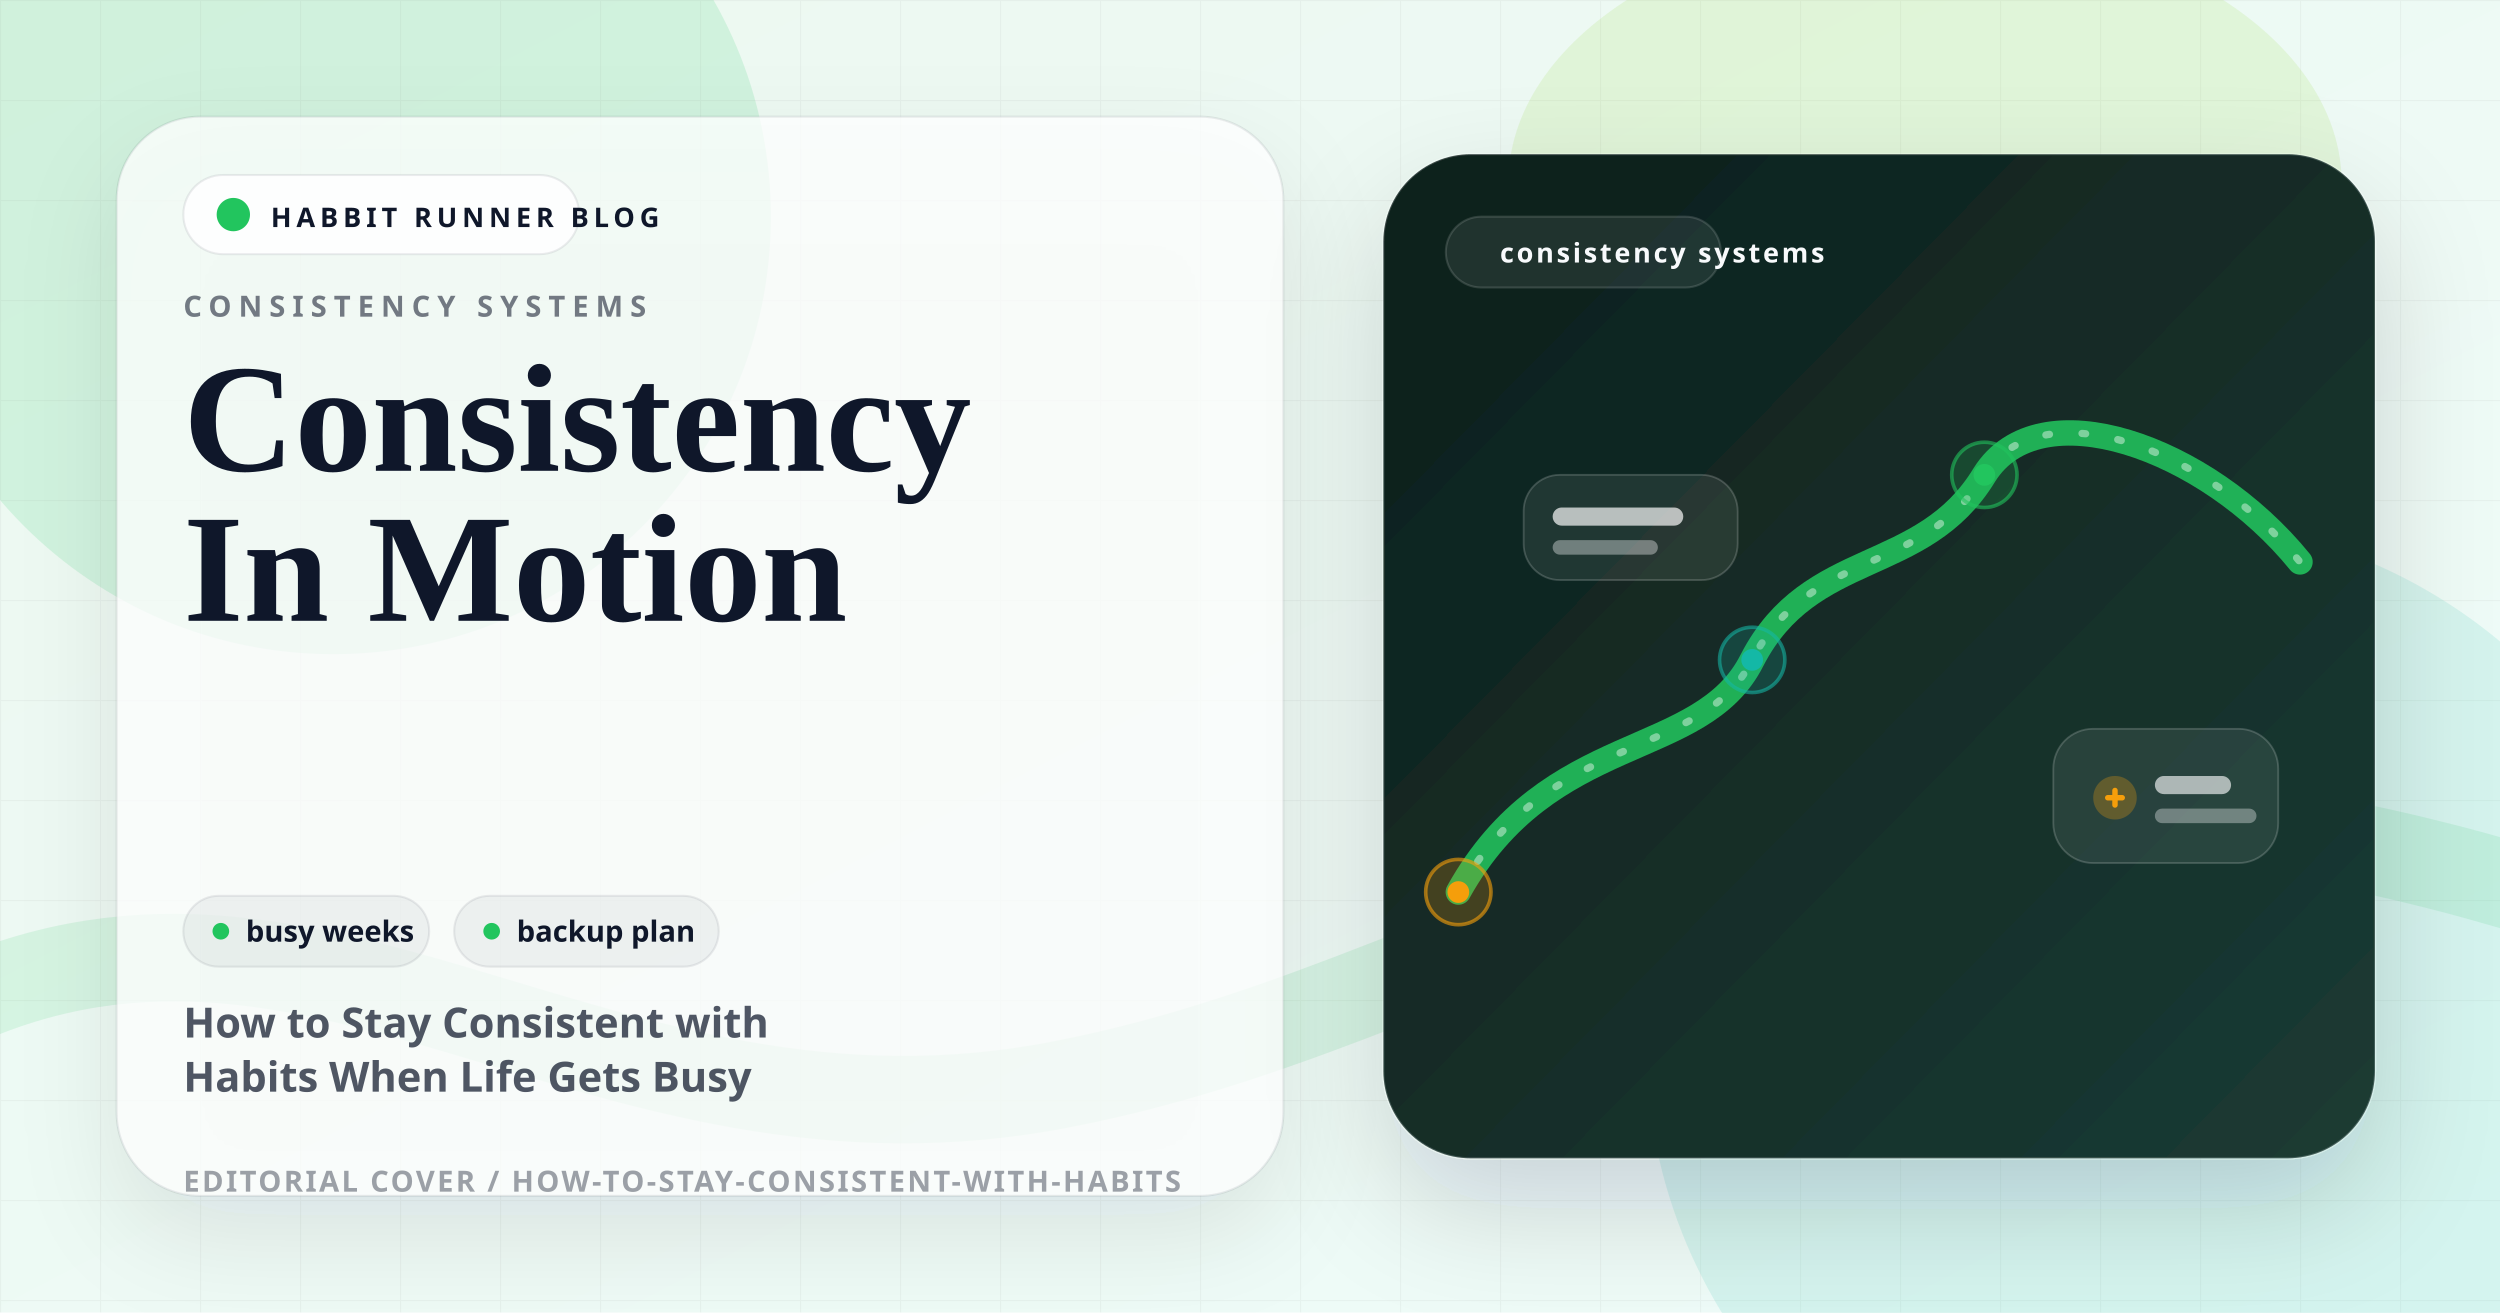
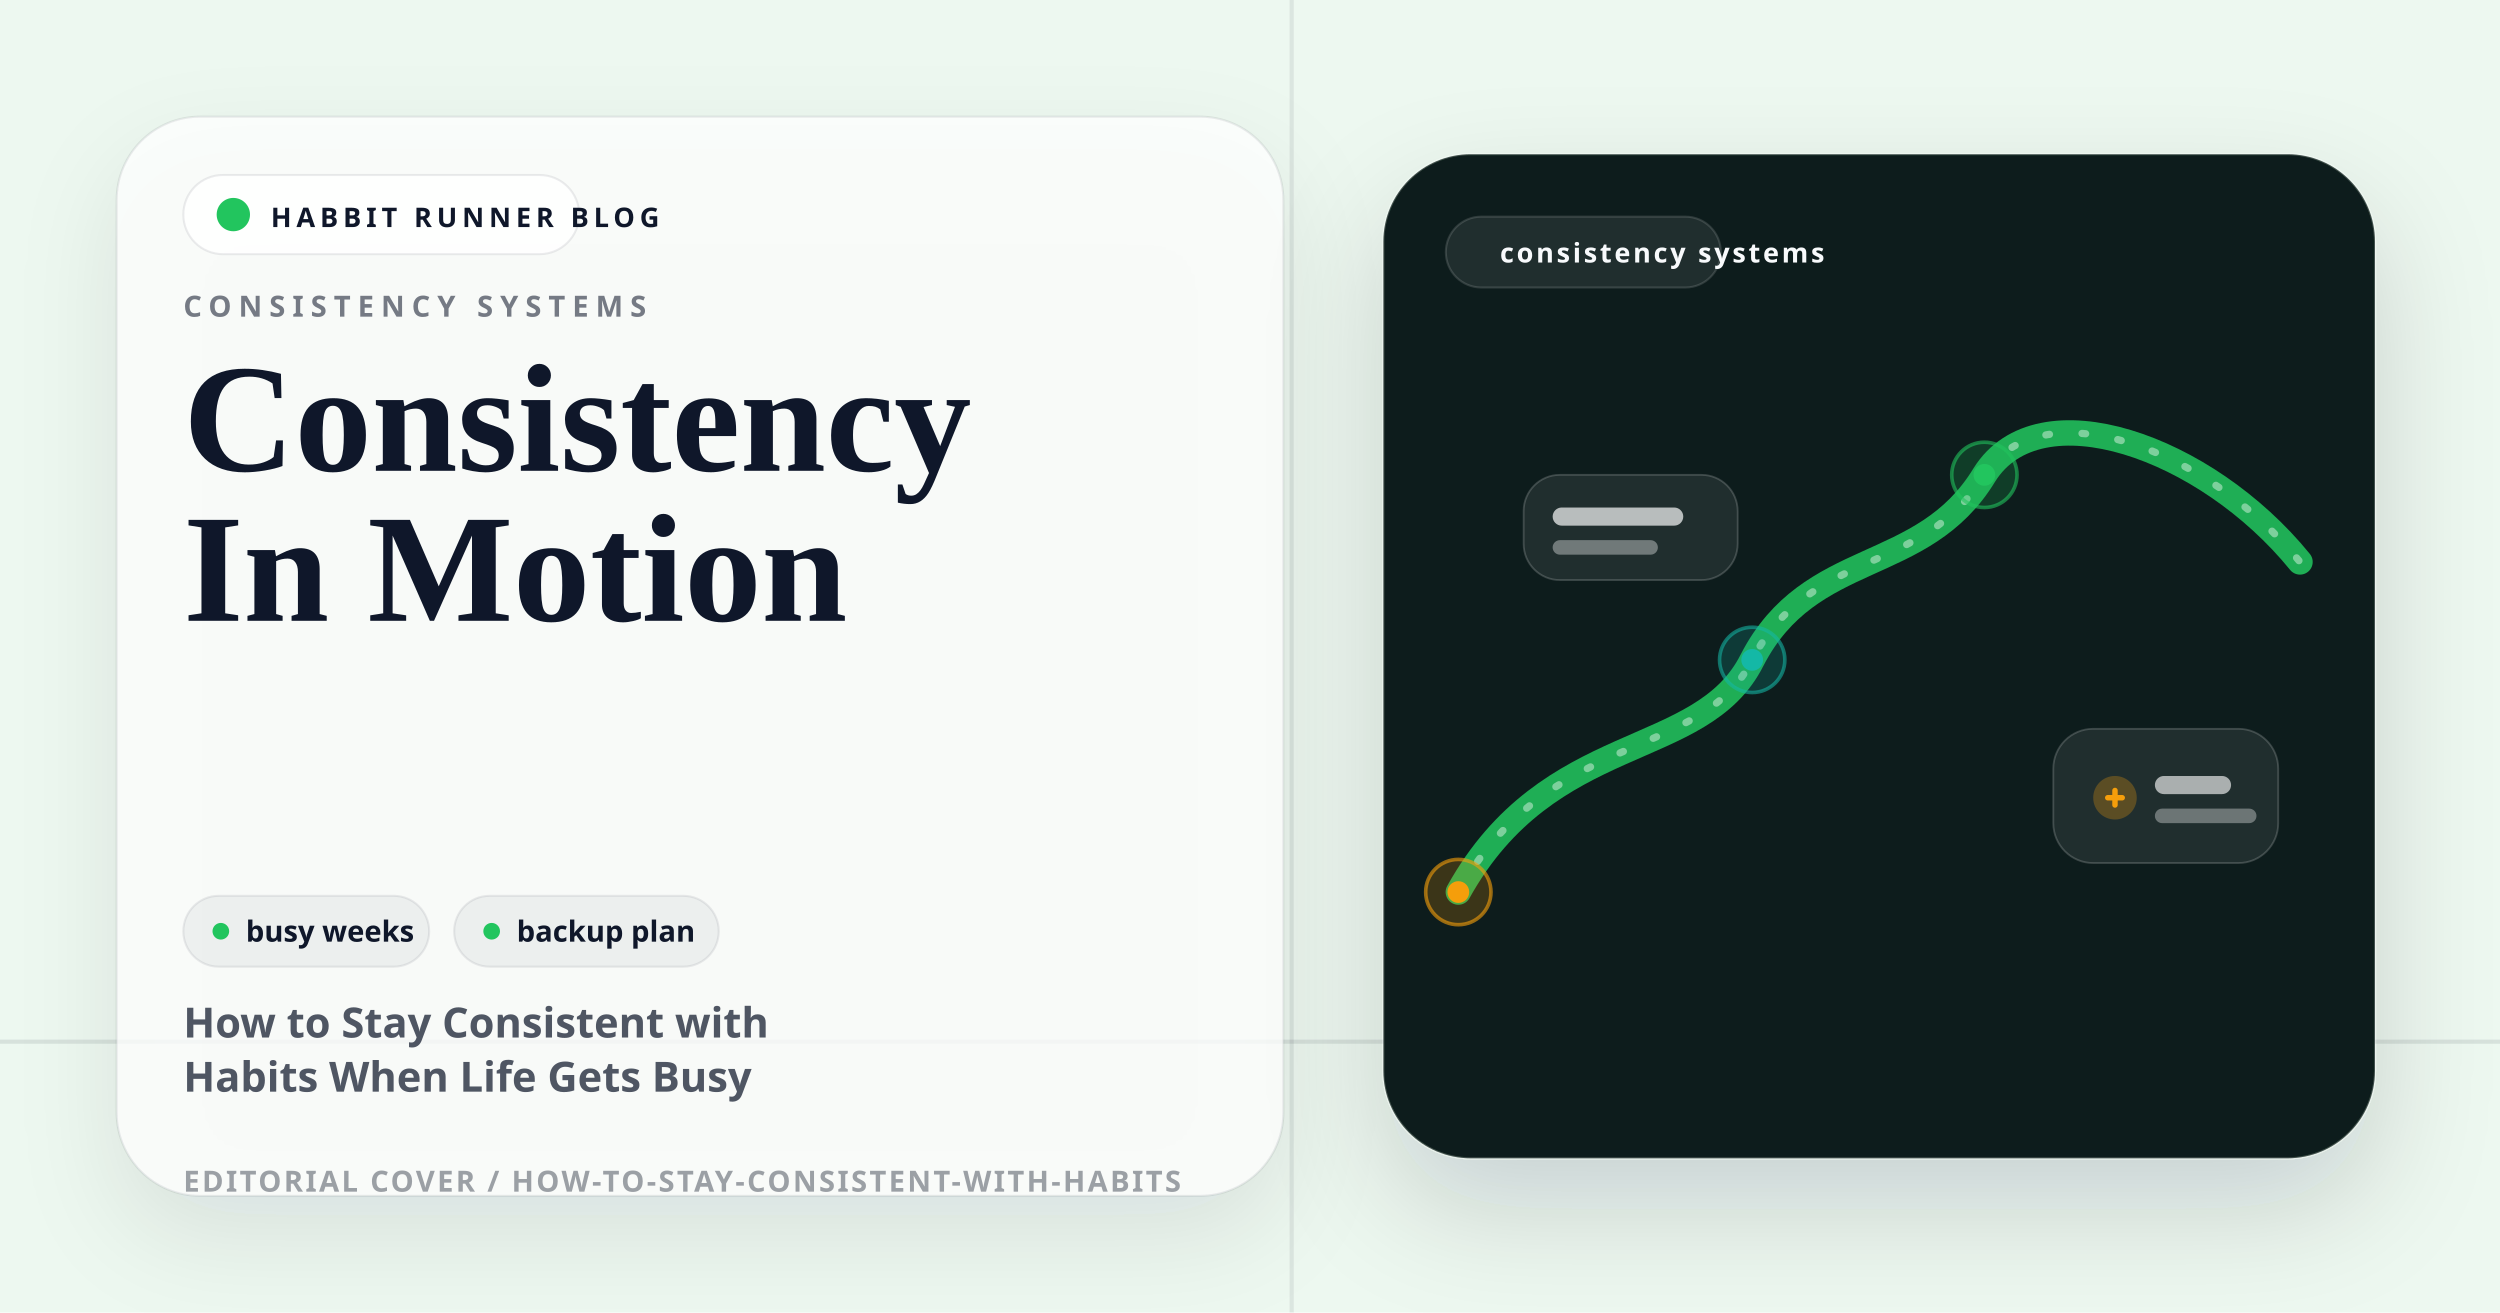
<svg xmlns="http://www.w3.org/2000/svg" width="1200" height="630" viewBox="0 0 1200 630" role="img" aria-label="How to Stay Consistent with Habits When Life Gets Busy">
  <defs>
-     <linearGradient id="bg" x1="0" y1="0" x2="1" y2="1">
-       <stop offset="0%" stop-color="#edf8f0" />
-       <stop offset="100%" stop-color="#eefcf9" />
-     </linearGradient>
-     <linearGradient id="panel" x1="0" y1="0" x2="1" y2="1">
-       <stop offset="0%" stop-color="#0d1f1b" />
-       <stop offset="100%" stop-color="#1b3b34" />
-     </linearGradient>
    <pattern id="grid" width="48" height="48" patternUnits="userSpaceOnUse">
      <path d="M48 0H0V48" fill="none" stroke="rgba(15, 23, 42, 0.07)" stroke-width="1" />
    </pattern>
    <filter id="shadowSoft" x="-20%" y="-20%" width="140%" height="150%">
      <feDropShadow dx="0" dy="20" stdDeviation="24" flood-color="#0f172a" flood-opacity="0.12" />
    </filter>
    <filter id="shadowBoard" x="-20%" y="-20%" width="140%" height="150%">
      <feDropShadow dx="0" dy="24" stdDeviation="28" flood-color="#0f172a" flood-opacity="0.16" />
    </filter>
    <clipPath id="boardClip">
      <rect x="664" y="74" width="476" height="482" rx="42" />
    </clipPath>
  </defs>
-   <rect width="1200" height="630" fill="url(#bg)" />
-   <rect width="1200" height="630" fill="url(#grid)" opacity="0.6" />
-   <circle cx="160" cy="104" r="210" fill="rgba(34, 197, 94, 0.14)" />
-   <circle cx="1040" cy="500" r="250" fill="rgba(20, 184, 166, 0.12)" />
-   <ellipse cx="924" cy="88" rx="200" ry="126" fill="rgba(132, 204, 22, 0.12)" />
-   <path d="M-40 492 C146 390 284 566 512 520 C736 476 870 314 1240 436" fill="none" stroke="rgba(34, 197, 94, 0.12)" stroke-width="42" stroke-linecap="round" />
+   <rect width="1200" height="630" fill="#edf8f0" />
+   <path d="M0 500 H1200" stroke="rgba(15, 23, 42, 0.1)" stroke-width="2" />
+   <path d="M620 0 V630" stroke="rgba(15, 23, 42, 0.08)" stroke-width="2" />
  <rect x="56" y="56" width="560" height="518" rx="40" fill="rgba(255, 255, 255, 0.74)" stroke="rgba(15, 23, 42, 0.08)" filter="url(#shadowSoft)" />
  <rect x="88" y="84" width="190" height="38" rx="19" fill="rgba(255, 255, 255, 0.88)" stroke="rgba(15, 23, 42, 0.08)" />
  <circle cx="112" cy="103" r="8" fill="#22c55e" />
  <text x="130" y="109" fill="#0f172a" font-family="'Avenir Next', 'Segoe UI', 'Trebuchet MS', sans-serif" font-size="13" font-weight="700" letter-spacing="0.18em">HABBIT RUNNER BLOG</text>
  <text x="88" y="152" fill="rgba(15, 23, 42, 0.56)" font-family="'Avenir Next', 'Segoe UI', 'Trebuchet MS', sans-serif" font-size="14" font-weight="700" letter-spacing="0.24em">CONSISTENCY SYSTEMS</text>
  <text x="88" y="226" fill="#0f172a" font-family="'Iowan Old Style', Georgia, 'Times New Roman', serif" font-size="74" font-weight="700">
    <tspan x="88" dy="0">Consistency</tspan>
    <tspan x="88" dy="72">In Motion</tspan>
  </text>
  <g transform="translate(88 430)">
    <rect width="118" height="34" rx="17" fill="rgba(15, 23, 42, 0.05)" stroke="rgba(15, 23, 42, 0.08)" />
    <circle cx="18" cy="17" r="4" fill="#22c55e" />
    <text x="30" y="22" fill="#0f172a" font-family="'Avenir Next', 'Segoe UI', 'Trebuchet MS', sans-serif" font-size="14" font-weight="600">busy weeks</text>
  </g>
  <g transform="translate(218 430)">
    <rect width="127" height="34" rx="17" fill="rgba(15, 23, 42, 0.05)" stroke="rgba(15, 23, 42, 0.08)" />
    <circle cx="18" cy="17" r="4" fill="#22c55e" />
    <text x="30" y="22" fill="#0f172a" font-family="'Avenir Next', 'Segoe UI', 'Trebuchet MS', sans-serif" font-size="14" font-weight="600">backup plan</text>
  </g>
  <text x="88" y="498" fill="rgba(15, 23, 42, 0.72)" font-family="'Avenir Next', 'Segoe UI', 'Trebuchet MS', sans-serif" font-size="20" font-weight="600">
    <tspan x="88" dy="0">How to Stay Consistent with</tspan>
    <tspan x="88" dy="26">Habits When Life Gets Busy</tspan>
  </text>
  <text x="88" y="572" fill="rgba(15, 23, 42, 0.4)" font-family="'Avenir Next', 'Segoe UI', 'Trebuchet MS', sans-serif" font-size="14" font-weight="700" letter-spacing="0.08em">EDITORIAL COVER / HOW-TO-STAY-CONSISTENT-WITH-HABITS</text>
  <g filter="url(#shadowBoard)">
-     <rect x="664" y="74" width="476" height="482" rx="42" fill="url(#panel)" stroke="rgba(255, 255, 255, 0.18)" />
+     <rect x="664" y="74" width="476" height="482" rx="42" fill="#0d1f1b" stroke="rgba(255, 255, 255, 0.22)" />
  </g>
  <rect x="694" y="104" width="132" height="34" rx="17" fill="rgba(255, 255, 255, 0.08)" stroke="rgba(255, 255, 255, 0.14)" />
  <text x="720" y="126" fill="#f8fafc" font-family="'Avenir Next', 'Segoe UI', 'Trebuchet MS', sans-serif" font-size="13" font-weight="700" letter-spacing="0.1em">consistency systems</text>
  <g clip-path="url(#boardClip)">
    <g transform="translate(619.8966 130.4138) scale(0.8706897)">
      <path d="M92 342 C142 252 226 270 254 214 C286 152 348 168 382 112 C412 64 504 96 556 160" fill="none" stroke="rgba(34, 197, 94, 0.86)" stroke-width="14" stroke-linecap="round" />
      <path d="M92 342 C142 252 226 270 254 214 C286 152 348 168 382 112 C412 64 504 96 556 160" fill="none" stroke="rgba(255, 255, 255, 0.42)" stroke-width="4" stroke-linecap="round" stroke-dasharray="2 18" />
      <circle cx="92" cy="342" r="18" fill="rgba(245, 158, 11, 0.2)" stroke="rgba(245, 158, 11, 0.6)" stroke-width="2" />
      <circle cx="92" cy="342" r="6" fill="#f59e0b" />
      <circle cx="254" cy="214" r="18" fill="rgba(20, 184, 166, 0.2)" stroke="rgba(20, 184, 166, 0.56)" stroke-width="2" />
      <circle cx="254" cy="214" r="6" fill="#14b8a6" />
      <circle cx="382" cy="112" r="18" fill="rgba(34, 197, 94, 0.2)" stroke="rgba(34, 197, 94, 0.58)" stroke-width="2" />
      <circle cx="382" cy="112" r="6" fill="#22c55e" />
      <rect x="128" y="112" width="118" height="58" rx="20" fill="rgba(255, 255, 255, 0.08)" stroke="rgba(255, 255, 255, 0.18)" />
      <rect x="144" y="130" width="72" height="10" rx="5" fill="rgba(255, 255, 255, 0.68)" />
      <rect x="144" y="148" width="58" height="8" rx="4" fill="rgba(255, 255, 255, 0.36)" />
      <rect x="420" y="252" width="124" height="74" rx="22" fill="rgba(255, 255, 255, 0.08)" stroke="rgba(255, 255, 255, 0.18)" />
      <circle cx="454" cy="290" r="12" fill="rgba(245, 158, 11, 0.28)" />
      <path d="M450 290 h8 M454 286 v8" stroke="#f59e0b" stroke-width="3" stroke-linecap="round" />
      <rect x="476" y="278" width="42" height="10" rx="5" fill="rgba(255, 255, 255, 0.62)" />
      <rect x="476" y="296" width="56" height="8" rx="4" fill="rgba(255, 255, 255, 0.34)" />
    </g>
  </g>
</svg>
